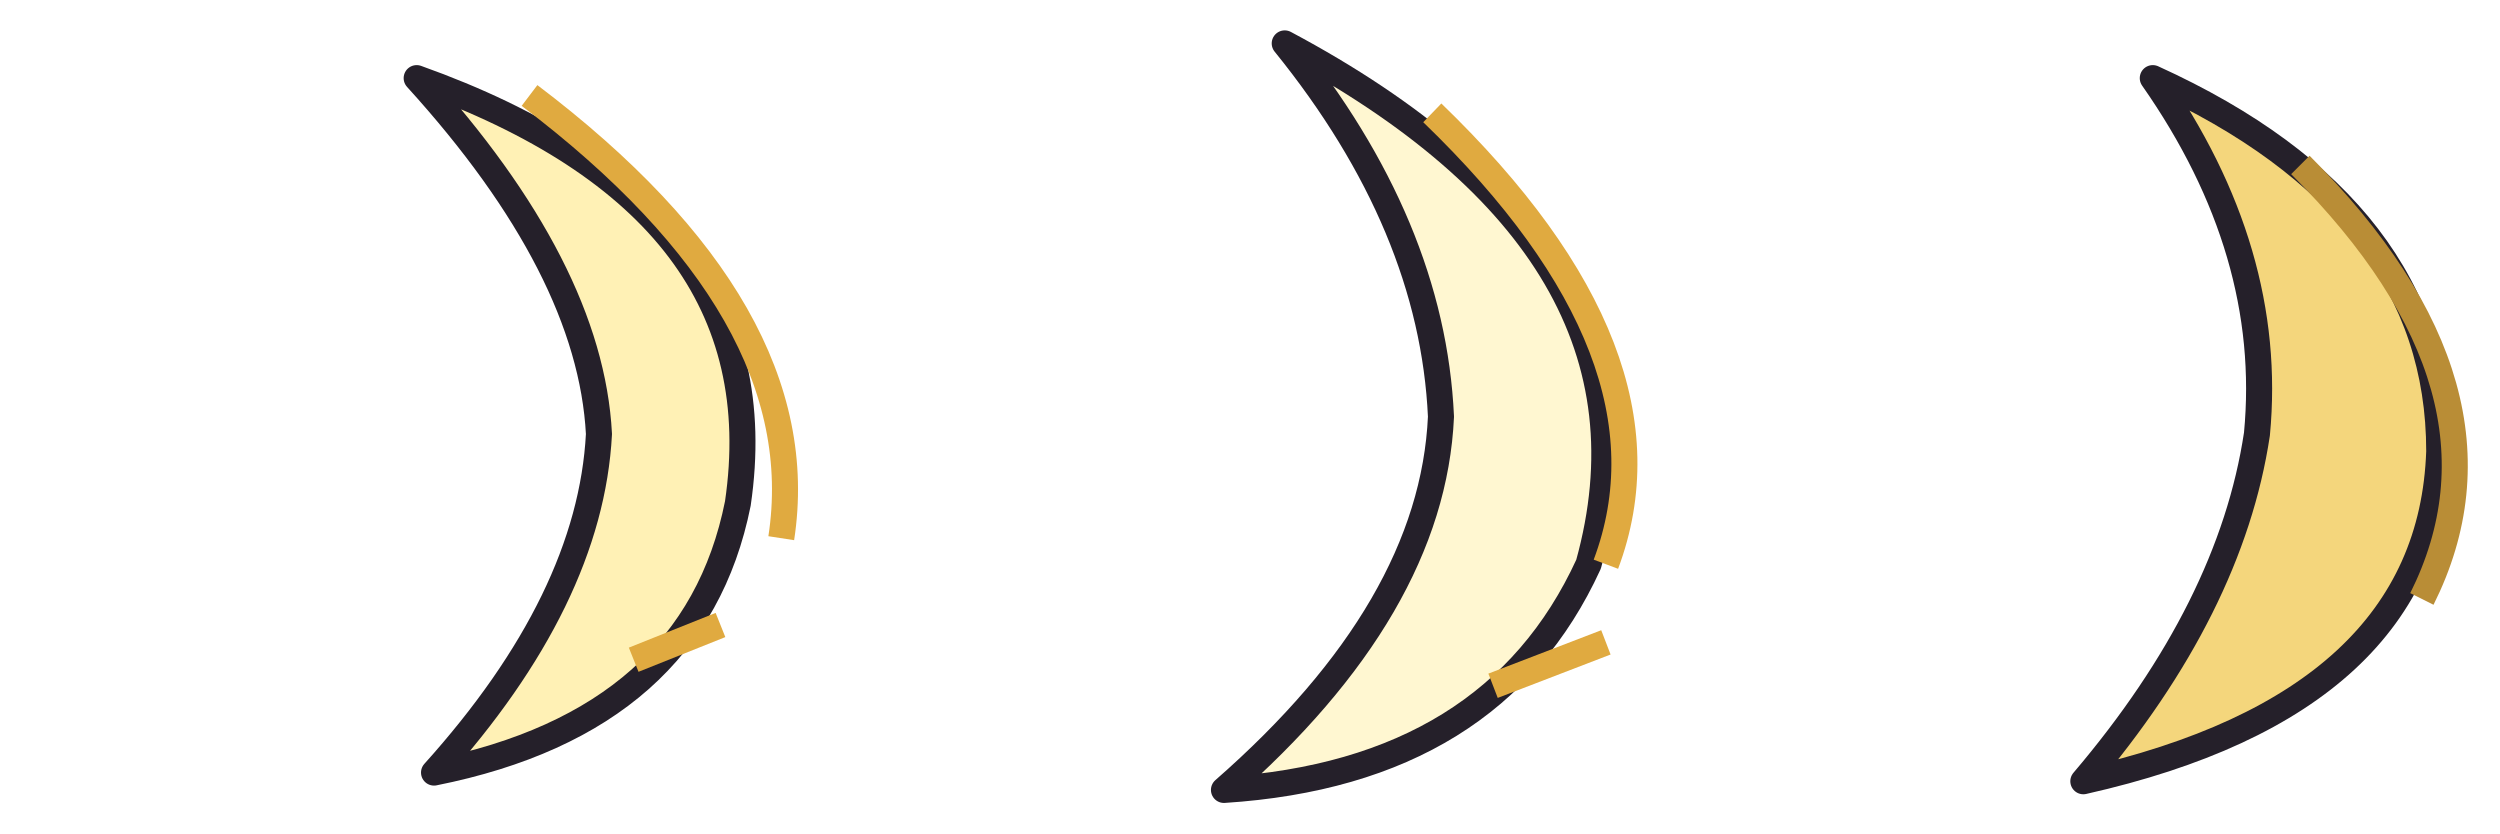
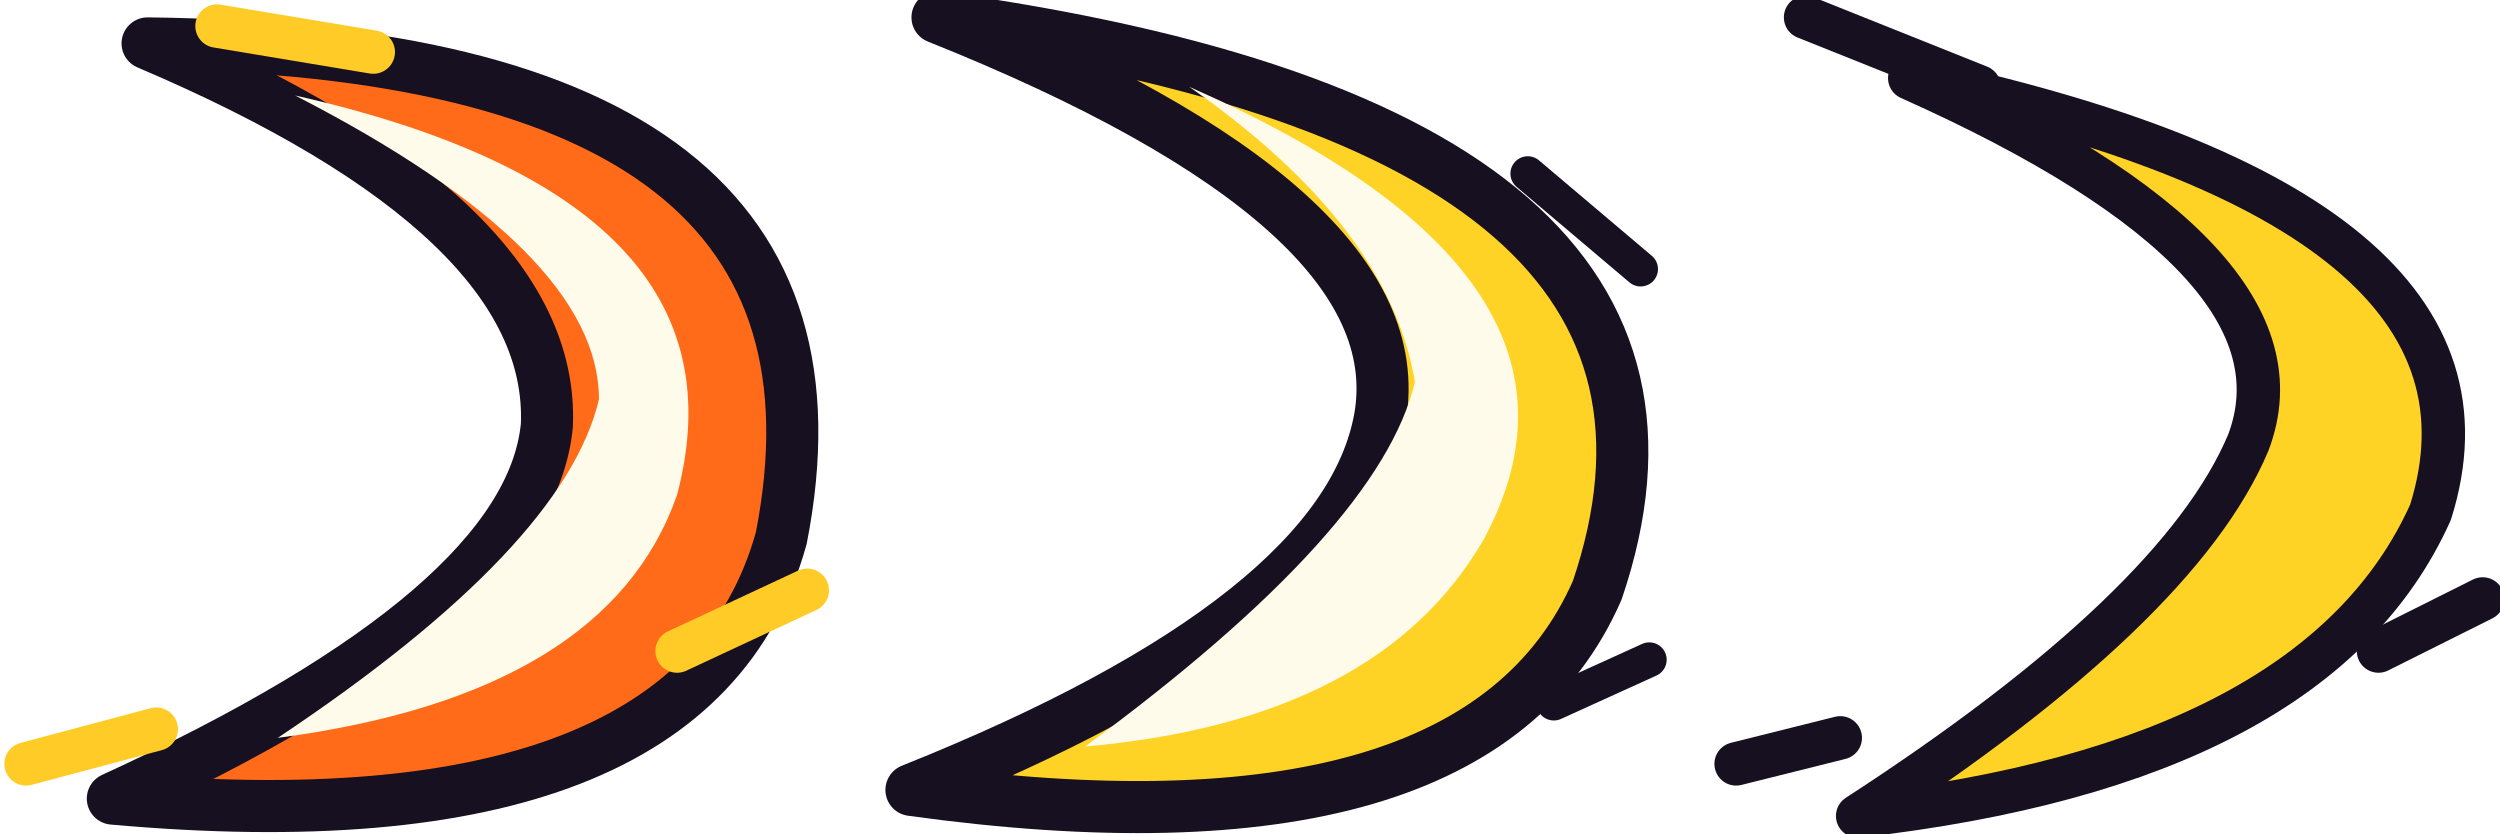
<svg xmlns="http://www.w3.org/2000/svg" width="288" height="96" viewBox="0 0 288 96">
-   <g transform="translate(0 0)" stroke="#25202a" stroke-width="3" stroke-linejoin="round">
-     <path d="M48 9 Q90 24 85 58 Q80 83 50 89 Q68 69 69 50 Q68 31 48 9Z" fill="#fff1b5" />
-     <path d="M61 11 Q94 36 90 62 M73 76 L83 72" fill="none" stroke="#e0aa40" stroke-width="3" />
+   <g transform="translate(0 0)" stroke="#171020" stroke-width="7" stroke-linejoin="round" stroke-linecap="round">
+     <path d="M17 5 Q101 6 90 62 Q80 98 13 92 Q61 70 63 49 Q64 25 17 5Z" fill="#ff6b19" stroke-width="6" />
+     <path d="M34 11 Q87 23 78 57 Q70 80 32 85 Q65 63 69 46 Q69 29 34 11Z" fill="#fffbea" stroke="none" />
+     <path d="M25 3 43 6 M78 75 93 68 M3 88 18 84" fill="none" stroke="#ffcc27" stroke-width="5" />
  </g>
-   <g transform="translate(96 0)" stroke="#25202a" stroke-width="3" stroke-linejoin="round">
-     <path d="M52 5 Q97 29 87 65 Q76 89 45 91 Q69 70 70 48 Q69 26 52 5Z" fill="#fff7d1" />
-     <path d="M69 13 Q98 41 89 65 M76 79 L89 74" fill="none" stroke="#e0aa40" stroke-width="3" />
+   <g transform="translate(96 0)" stroke="#171020" stroke-width="7" stroke-linejoin="round" stroke-linecap="round">
+     <path d="M12 2 Q106 15 88 68 Q74 100 9 91 Q59 71 63 48 Q67 24 12 2Z" fill="#ffd326" stroke-width="6" />
+     <path d="M41 10 Q91 32 75 62 Q63 83 29 86 Q63 61 67 44 Q64 26 41 10Z" fill="#fffbea" stroke="none" />
+     <path d="M80 20 93 31 M83 81 94 76" fill="none" stroke-width="4" />
  </g>
-   <g transform="translate(192 0)" stroke="#25202a" stroke-width="3" stroke-linejoin="round">
-     <path d="M56 9 Q89 24 89 52 Q88 81 48 90 Q65 70 68 50 Q70 29 56 9Z" fill="#f4d67c" />
-     <path d="M73 19 Q99 45 87 69" fill="none" stroke="#b98d36" stroke-width="3" />
+   <g transform="translate(192 0)" stroke="#171020" stroke-width="7" stroke-linejoin="round" stroke-linecap="round">
+     <path d="M28 9 Q99 24 88 59 Q75 88 22 94 Q59 70 67 51 Q75 30 28 9Z" fill="#ffd326" stroke-width="5" />
+     <path d="M16 2 36 10 M82 75 94 69 M8 88 20 85" fill="none" stroke-width="5" />
  </g>
</svg>
